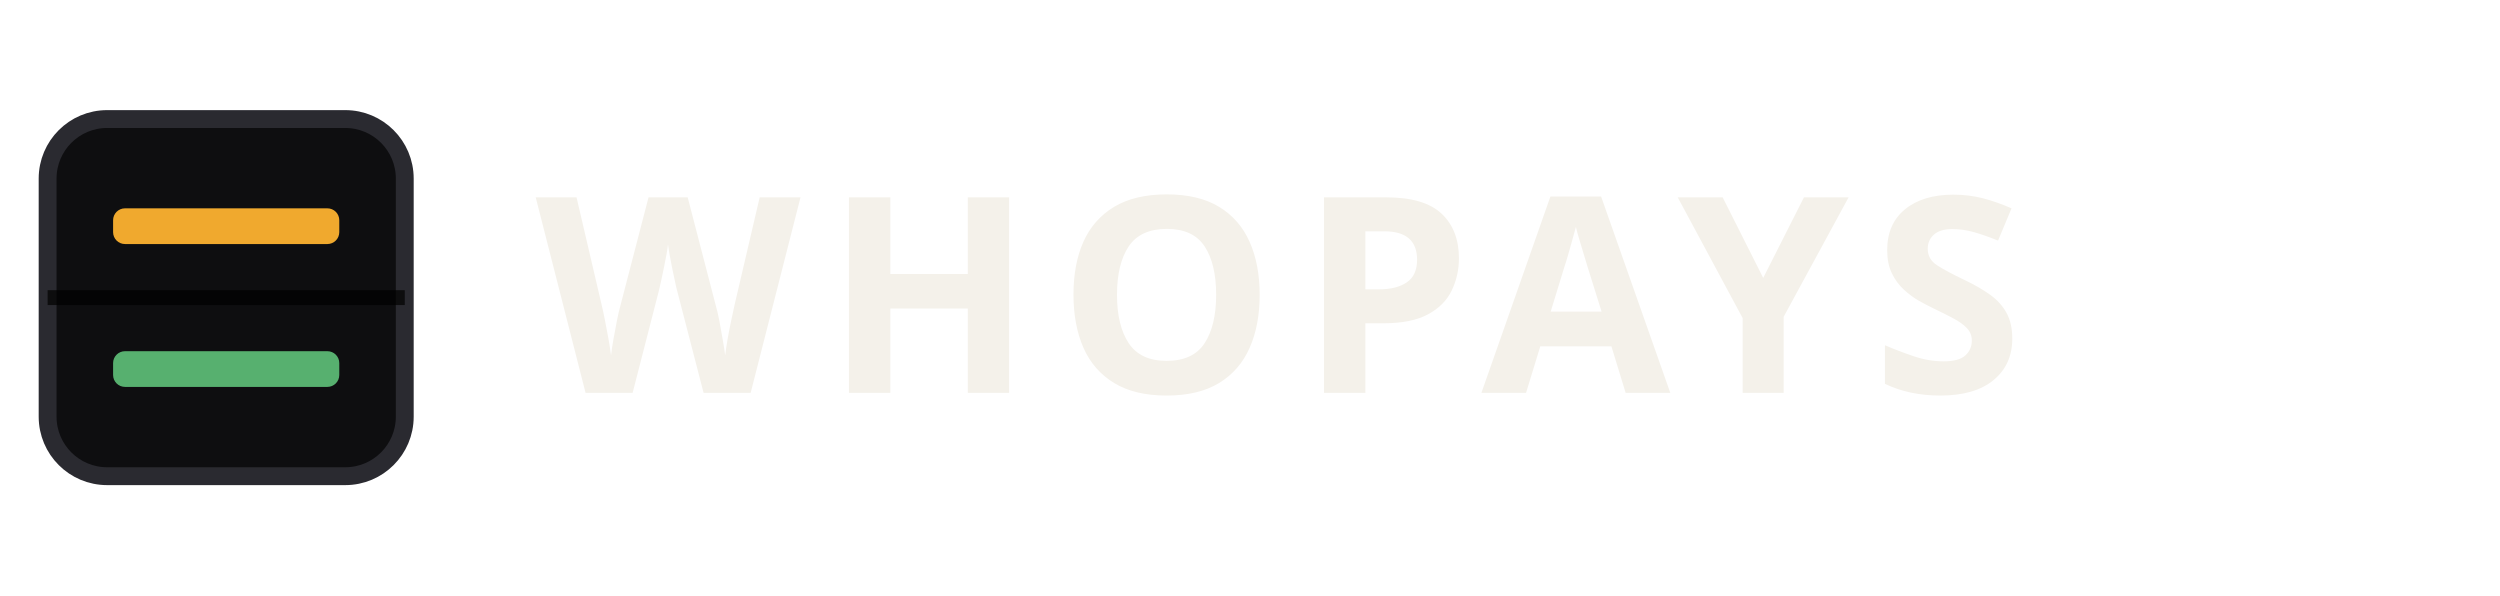
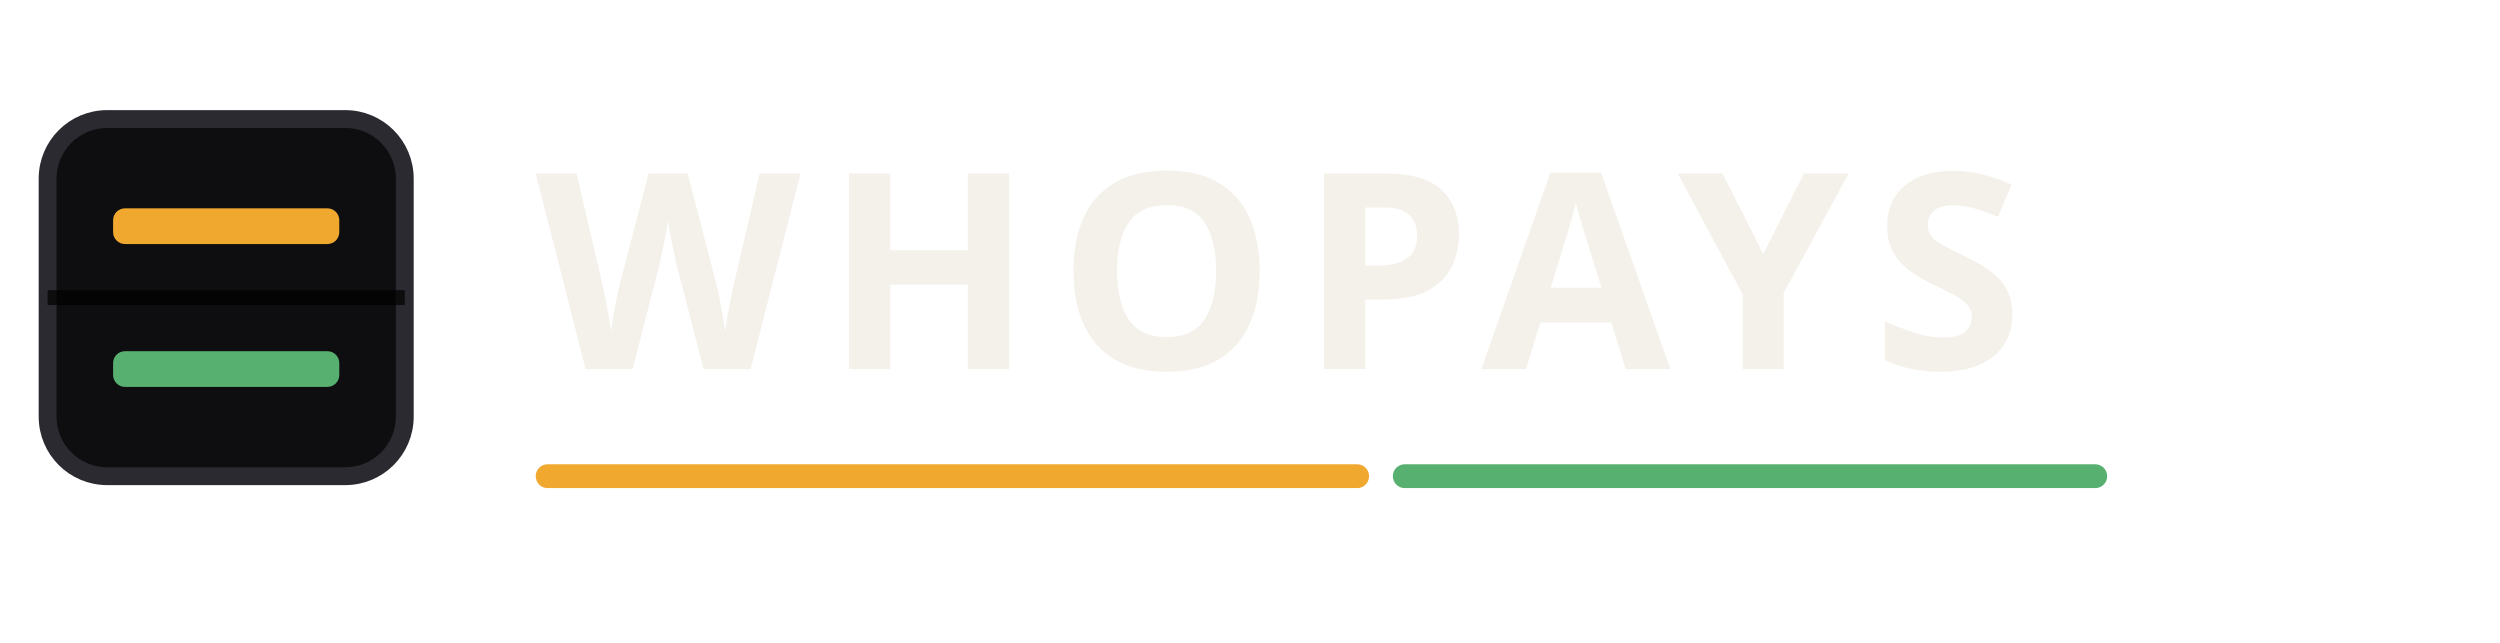
- <svg xmlns="http://www.w3.org/2000/svg" viewBox="0 0 420 100" role="img" aria-label="WhoPays">
+ <svg xmlns="http://www.w3.org/2000/svg" viewBox="0 0 420 108" role="img" aria-label="WhoPays">
  <rect x="8" y="20" width="60" height="60" rx="10" fill="#0e0e10" stroke="#2a2a30" stroke-width="3" />
  <rect x="19" y="35" width="38" height="6" rx="2" fill="#f0a92e" />
  <rect x="19" y="59" width="38" height="6" rx="2" fill="#57b06f" />
  <line x1="8" y1="50" x2="68" y2="50" stroke="#000000" stroke-width="2.5" opacity="0.7" />
-   <text x="90" y="66" font-family="'Archivo Narrow', 'Arial Narrow', sans-serif" font-weight="700" font-size="46" letter-spacing="4" fill="#f4f1ea" style="text-transform:uppercase">WHOPAYS</text>
+   <text x="90" y="62" font-family="'Archivo Narrow', 'Arial Narrow', sans-serif" font-weight="700" font-size="46" letter-spacing="4" fill="#f4f1ea" style="text-transform:uppercase">WHOPAYS</text>
+   <line x1="92" y1="80" x2="228" y2="80" stroke="#f0a92e" stroke-width="4" stroke-linecap="round" />
+   <line x1="236" y1="80" x2="352" y2="80" stroke="#57b06f" stroke-width="4" stroke-linecap="round" />
</svg>
